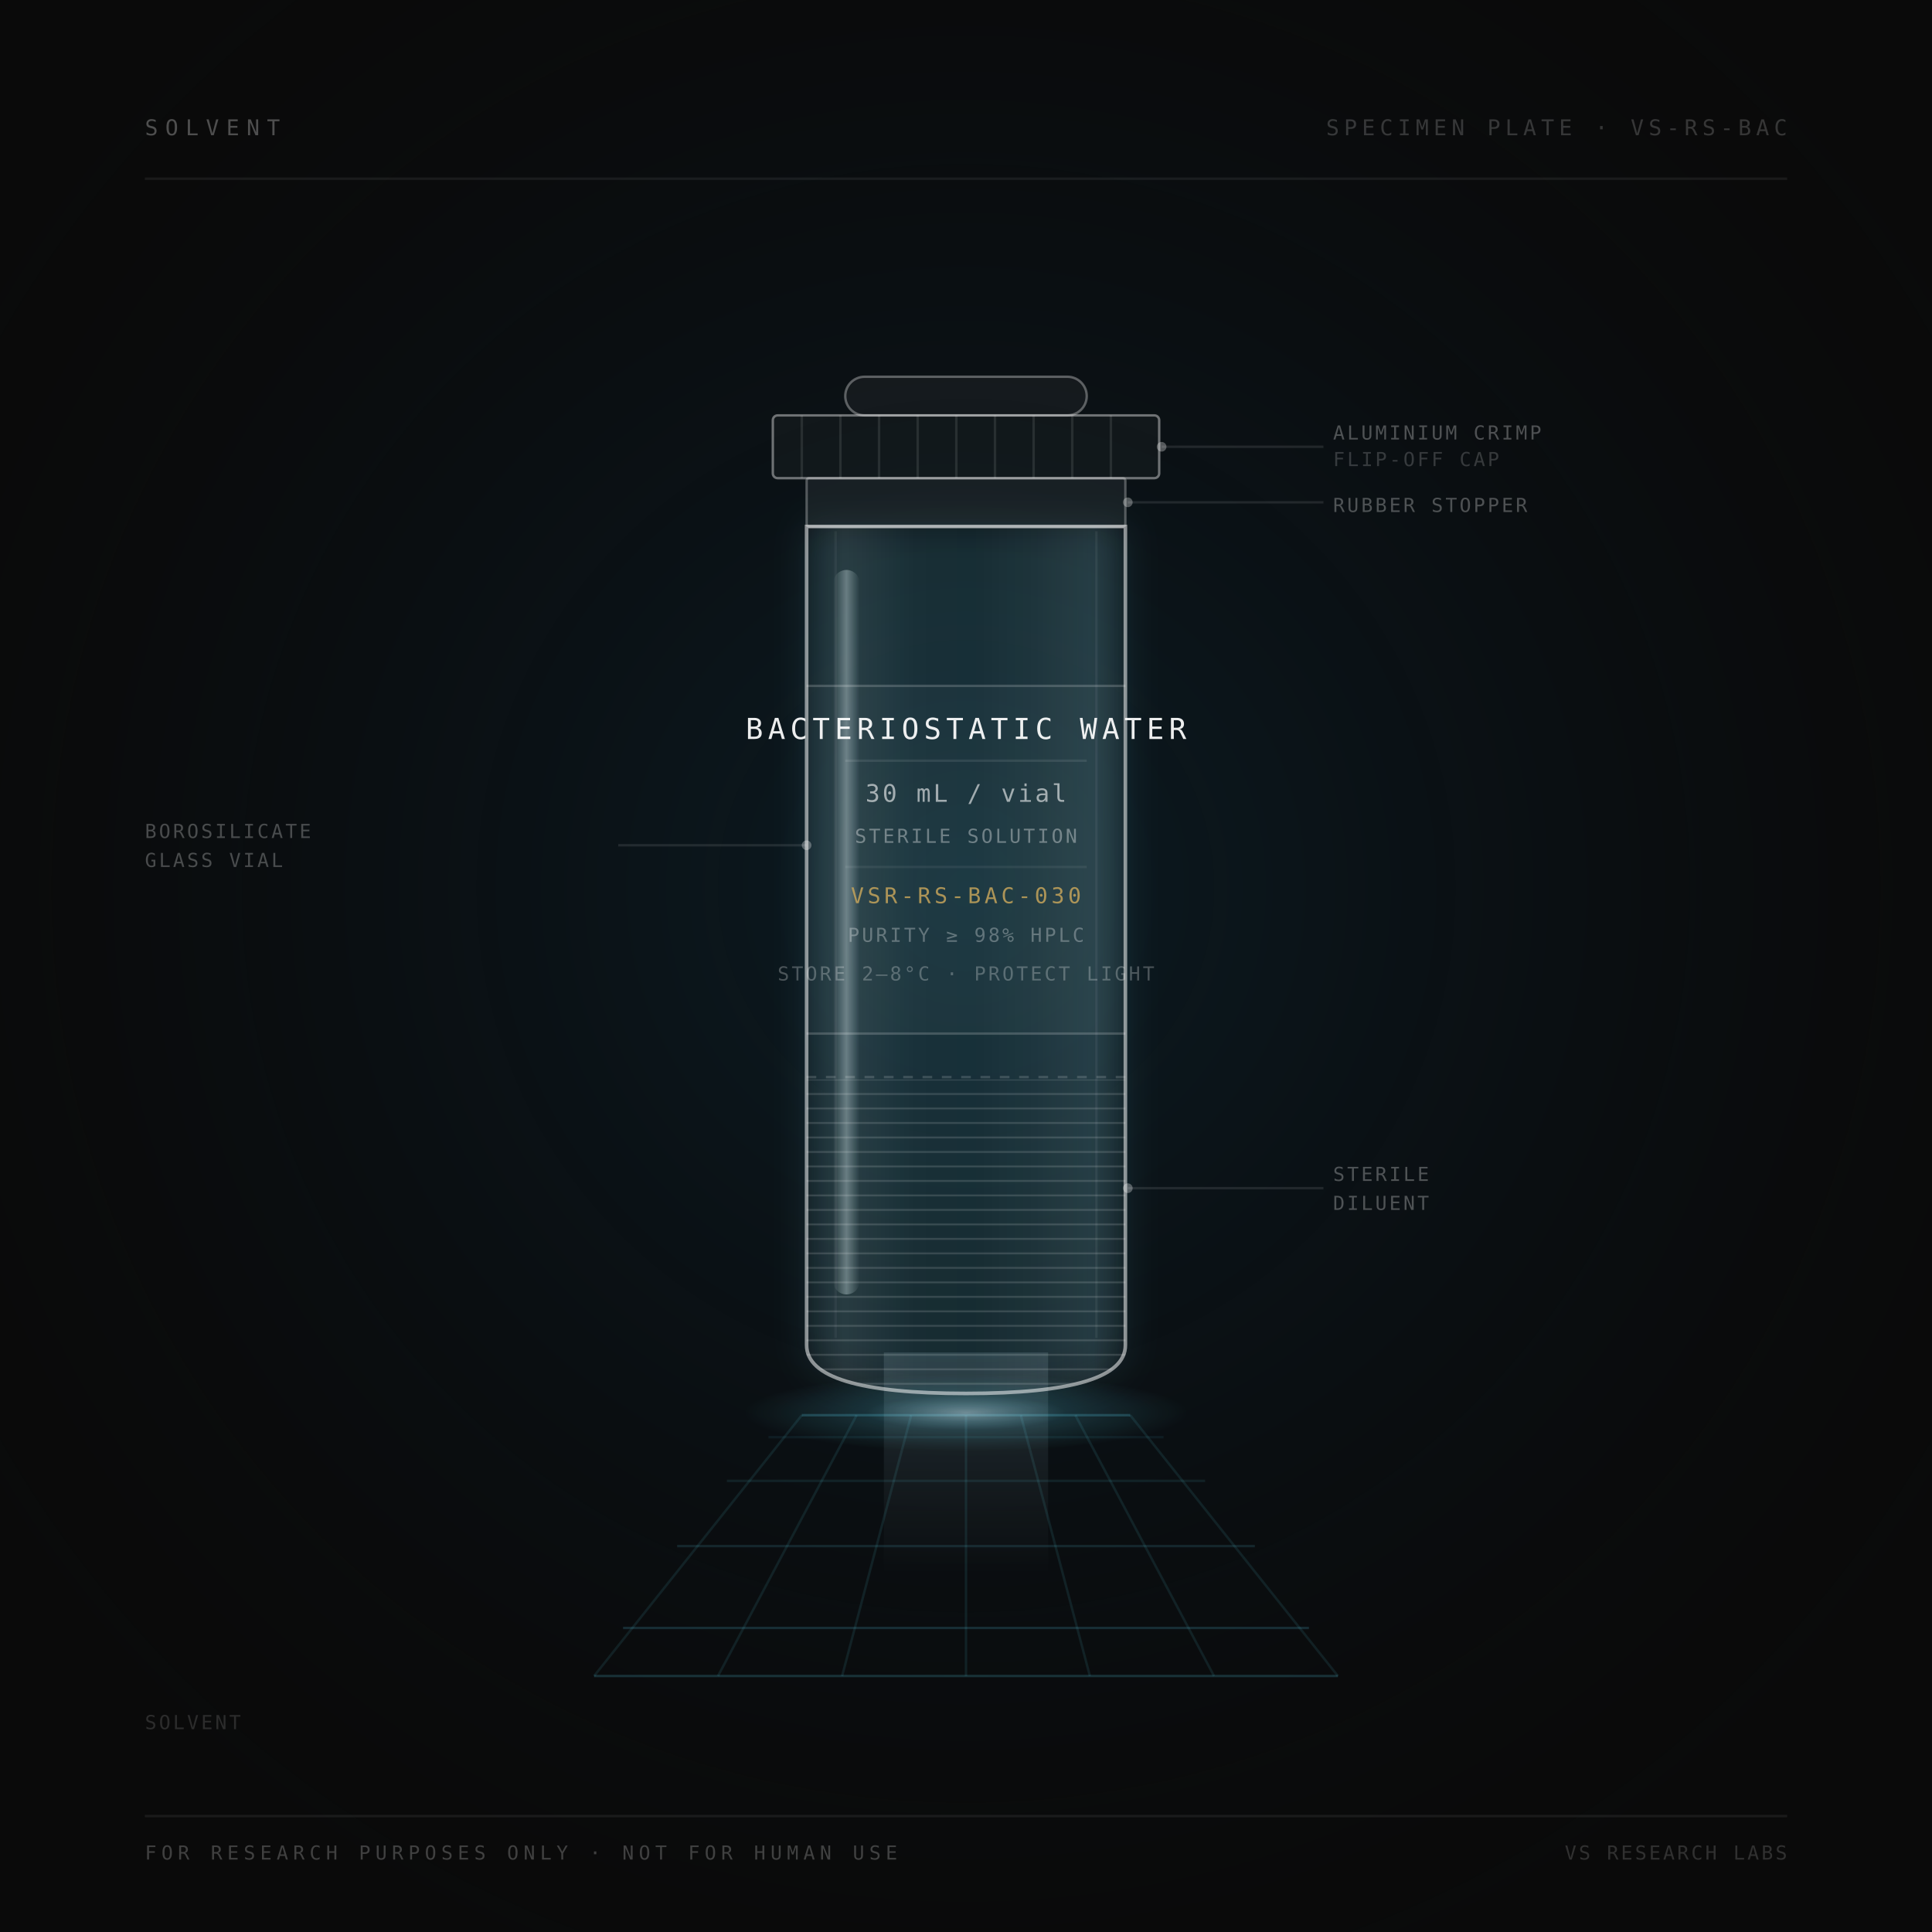
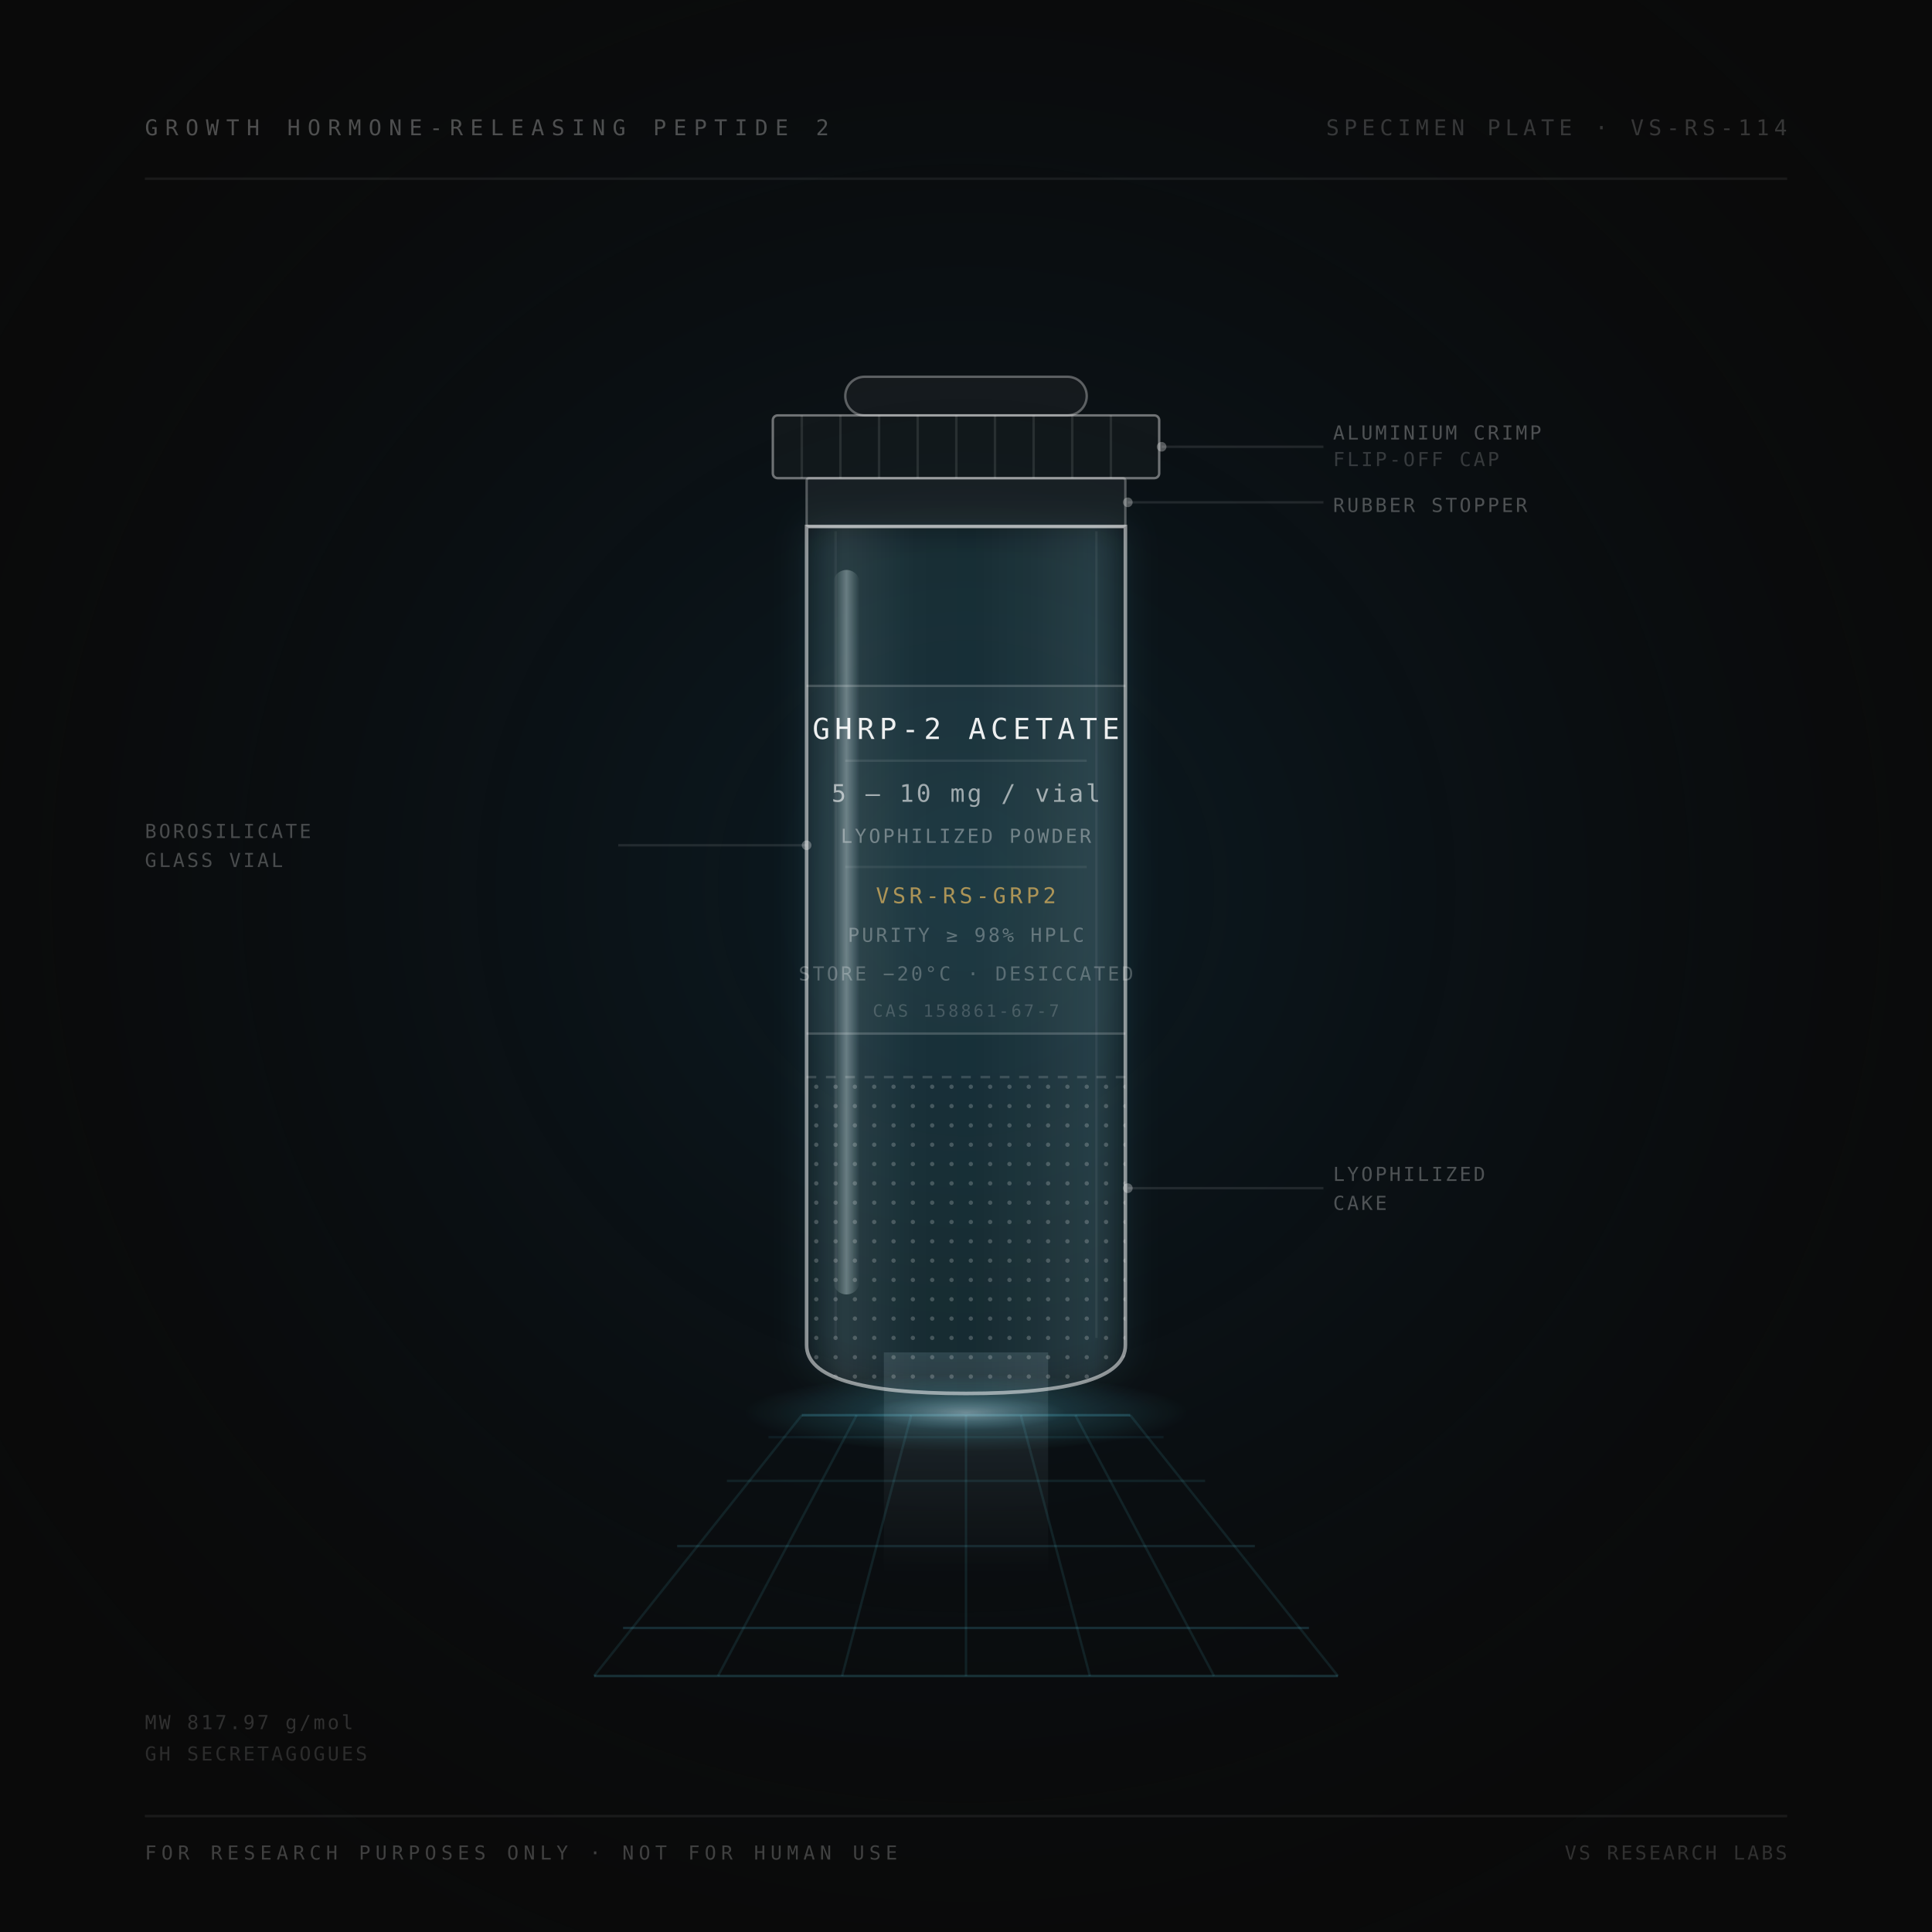
<svg xmlns="http://www.w3.org/2000/svg" viewBox="0 0 800 800">
  <defs>
-     <pattern id="liqLines" width="8" height="6" patternUnits="userSpaceOnUse">
-       <line x1="0" y1="3" x2="8" y2="3" stroke="rgba(255,255,255,0.14)" stroke-width="0.8" />
+     <pattern id="lyoDots" width="8" height="8" patternUnits="userSpaceOnUse">
+       <circle cx="2" cy="2" r="0.9" fill="rgba(255,255,255,0.2)" />
    </pattern>
    <clipPath id="vialFill">
      <path d="M333 446 L333 557 Q333 576 400 576 Q467 576 467 557 L467 446 Z" />
    </clipPath>
    <radialGradient id="bgDepth" cx="0.5" cy="0.46" r="0.62">
      <stop offset="0" stop-color="#0e2a38" stop-opacity="0.55" />
      <stop offset="0.55" stop-color="#0a1822" stop-opacity="0.28" />
      <stop offset="1" stop-color="#0a0a0a" stop-opacity="0" />
    </radialGradient>
    <radialGradient id="floorPool" cx="0.5" cy="0.5" r="0.5">
      <stop offset="0" stop-color="#bfeffd" stop-opacity="0.5" />
      <stop offset="0.45" stop-color="#5EDDF6" stop-opacity="0.16" />
      <stop offset="1" stop-color="#5EDDF6" stop-opacity="0" />
    </radialGradient>
    <linearGradient id="glassBody" x1="0" y1="0" x2="1" y2="0">
      <stop offset="0" stop-color="#ffffff" stop-opacity="0.02" />
      <stop offset="0.12" stop-color="#ffffff" stop-opacity="0.085" />
      <stop offset="0.34" stop-color="#ffffff" stop-opacity="0.015" />
      <stop offset="0.52" stop-color="#ffffff" stop-opacity="0.008" />
      <stop offset="0.72" stop-color="#ffffff" stop-opacity="0.04" />
      <stop offset="0.9" stop-color="#cdeefb" stop-opacity="0.09" />
      <stop offset="1" stop-color="#ffffff" stop-opacity="0.02" />
    </linearGradient>
    <linearGradient id="spec" x1="0" y1="0" x2="1" y2="0">
      <stop offset="0" stop-color="#eafdff" stop-opacity="0" />
      <stop offset="0.5" stop-color="#eafdff" stop-opacity="0.55" />
      <stop offset="1" stop-color="#eafdff" stop-opacity="0" />
    </linearGradient>
    <linearGradient id="reflFade" x1="0" y1="0" x2="0" y2="1">
      <stop offset="0" stop-color="#cdeefb" stop-opacity="0.13" />
      <stop offset="1" stop-color="#cdeefb" stop-opacity="0" />
    </linearGradient>
    <filter id="vglow" x="-60%" y="-60%" width="220%" height="220%">
      <feGaussianBlur stdDeviation="7" />
    </filter>
  </defs>
  <rect width="800" height="800" fill="#0a0a0a" />
  <rect width="800" height="800" fill="url(#bgDepth)" />
  <line x1="60" y1="74" x2="740" y2="74" stroke="rgba(255,255,255,0.07)" stroke-width="1" />
-   <text x="60" y="56" font-family="monospace" font-size="9" fill="rgba(255,255,255,0.28)" letter-spacing="3">SOLVENT</text>
-   <text x="740" y="56" font-family="monospace" font-size="9" fill="rgba(255,255,255,0.18)" letter-spacing="2" text-anchor="end">SPECIMEN PLATE · VS-RS-BAC</text>
+   <text x="60" y="56" font-family="monospace" font-size="9" fill="rgba(255,255,255,0.28)" letter-spacing="3">GROWTH HORMONE-RELEASING PEPTIDE 2</text>
+   <text x="740" y="56" font-family="monospace" font-size="9" fill="rgba(255,255,255,0.18)" letter-spacing="2" text-anchor="end">SPECIMEN PLATE · VS-RS-114</text>
  <g class="pad">
    <line x1="332" y1="586" x2="468" y2="586" stroke="#5EDDF6" stroke-opacity="0.22" stroke-width="1" />
    <line x1="332.0" y1="586" x2="246.0" y2="694" stroke="#5EDDF6" stroke-opacity="0.10" stroke-width="1" />
    <line x1="354.7" y1="586" x2="297.3" y2="694" stroke="#5EDDF6" stroke-opacity="0.10" stroke-width="1" />
    <line x1="377.3" y1="586" x2="348.7" y2="694" stroke="#5EDDF6" stroke-opacity="0.10" stroke-width="1" />
    <line x1="400.0" y1="586" x2="400.0" y2="694" stroke="#5EDDF6" stroke-opacity="0.10" stroke-width="1" />
    <line x1="422.7" y1="586" x2="451.3" y2="694" stroke="#5EDDF6" stroke-opacity="0.10" stroke-width="1" />
    <line x1="445.3" y1="586" x2="502.7" y2="694" stroke="#5EDDF6" stroke-opacity="0.10" stroke-width="1" />
    <line x1="468.0" y1="586" x2="554.0" y2="694" stroke="#5EDDF6" stroke-opacity="0.10" stroke-width="1" />
    <line x1="318.2" y1="595.1" x2="481.8" y2="595.1" stroke="#5EDDF6" stroke-opacity="0.071" stroke-width="1" />
    <line x1="301.0" y1="613.2" x2="499.0" y2="613.2" stroke="#5EDDF6" stroke-opacity="0.097" stroke-width="1" />
    <line x1="280.4" y1="640.2" x2="519.6" y2="640.2" stroke="#5EDDF6" stroke-opacity="0.128" stroke-width="1" />
    <line x1="258.0" y1="674.1" x2="542.0" y2="674.1" stroke="#5EDDF6" stroke-opacity="0.162" stroke-width="1" />
    <line x1="246.0" y1="694.0" x2="554.0" y2="694.0" stroke="#5EDDF6" stroke-opacity="0.180" stroke-width="1" />
  </g>
  <path d="M334 218 L334 557 Q334 577 400 577 Q466 577 466 557 L466 218 Z" fill="#5EDDF6" opacity="0.12" filter="url(#vglow)" />
  <ellipse cx="400" cy="585" rx="92" ry="16" fill="url(#floorPool)" />
  <rect x="366" y="560" width="68" height="92" fill="url(#reflFade)" />
  <rect x="350" y="156" width="100" height="16" rx="8" fill="rgba(255,255,255,0.04)" stroke="rgba(255,255,255,0.32)" stroke-width="1" />
  <rect x="320" y="172" width="160" height="26" rx="2" fill="rgba(255,255,255,0.03)" stroke="rgba(255,255,255,0.4)" stroke-width="1" />
  <line x1="332" y1="172" x2="332" y2="198" stroke="rgba(255,255,255,0.1)" stroke-width="1" />
  <line x1="348" y1="172" x2="348" y2="198" stroke="rgba(255,255,255,0.1)" stroke-width="1" />
  <line x1="364" y1="172" x2="364" y2="198" stroke="rgba(255,255,255,0.1)" stroke-width="1" />
  <line x1="380" y1="172" x2="380" y2="198" stroke="rgba(255,255,255,0.1)" stroke-width="1" />
  <line x1="396" y1="172" x2="396" y2="198" stroke="rgba(255,255,255,0.1)" stroke-width="1" />
  <line x1="412" y1="172" x2="412" y2="198" stroke="rgba(255,255,255,0.1)" stroke-width="1" />
  <line x1="428" y1="172" x2="428" y2="198" stroke="rgba(255,255,255,0.1)" stroke-width="1" />
  <line x1="444" y1="172" x2="444" y2="198" stroke="rgba(255,255,255,0.1)" stroke-width="1" />
  <line x1="460" y1="172" x2="460" y2="198" stroke="rgba(255,255,255,0.1)" stroke-width="1" />
  <rect x="334" y="198" width="132" height="20" rx="1" fill="rgba(255,255,255,0.06)" stroke="rgba(255,255,255,0.28)" stroke-width="1" />
  <path d="M334 218 L334 557 Q334 577 400 577 Q466 577 466 557 L466 218 Z" fill="url(#glassBody)" stroke="rgba(255,255,255,0.52)" stroke-width="1.5" />
  <rect x="345" y="236" width="11" height="300" rx="5.5" fill="url(#spec)" opacity="0.6" />
  <line x1="346" y1="220" x2="346" y2="554" stroke="rgba(255,255,255,0.05)" stroke-width="1" />
  <line x1="454" y1="220" x2="454" y2="554" stroke="rgba(255,255,255,0.06)" stroke-width="1" />
  <line x1="334" y1="446" x2="466" y2="446" stroke="rgba(255,255,255,0.16)" stroke-width="1" stroke-dasharray="4,4" />
-   <rect x="334" y="447" width="132" height="128" fill="url(#liqLines)" clip-path="url(#vialFill)" />
+   <rect x="334" y="447" width="132" height="128" fill="url(#lyoDots)" clip-path="url(#vialFill)" />
  <rect x="334" y="284" width="132" height="144" fill="rgba(255,255,255,0.025)" />
  <line x1="334" y1="284" x2="466" y2="284" stroke="rgba(255,255,255,0.18)" stroke-width="1" />
  <line x1="334" y1="428" x2="466" y2="428" stroke="rgba(255,255,255,0.18)" stroke-width="1" />
-   <text x="400" y="306" font-family="monospace" font-size="12" font-weight="500" fill="rgba(255,255,255,0.92)" letter-spacing="2" text-anchor="middle">BACTERIOSTATIC WATER</text>
+   <text x="400" y="306" font-family="monospace" font-size="12" font-weight="500" fill="rgba(255,255,255,0.92)" letter-spacing="2" text-anchor="middle">GHRP-2 ACETATE</text>
  <line x1="350" y1="315" x2="450" y2="315" stroke="rgba(255,255,255,0.09)" stroke-width="1" />
-   <text x="400" y="332" font-family="monospace" font-size="10" fill="rgba(255,255,255,0.58)" letter-spacing="1" text-anchor="middle">30 mL / vial</text>
-   <text x="400" y="349" font-family="monospace" font-size="8" fill="rgba(255,255,255,0.36)" letter-spacing="1" text-anchor="middle">STERILE SOLUTION</text>
+   <text x="400" y="332" font-family="monospace" font-size="10" fill="rgba(255,255,255,0.58)" letter-spacing="1" text-anchor="middle">5 – 10 mg / vial</text>
+   <text x="400" y="349" font-family="monospace" font-size="8" fill="rgba(255,255,255,0.36)" letter-spacing="1" text-anchor="middle">LYOPHILIZED POWDER</text>
  <line x1="350" y1="359" x2="450" y2="359" stroke="rgba(255,255,255,0.07)" stroke-width="1" />
-   <text x="400" y="374" font-family="monospace" font-size="9" fill="#C4A35A" letter-spacing="1.5" text-anchor="middle" opacity="0.85">VSR-RS-BAC-030</text>
+   <text x="400" y="374" font-family="monospace" font-size="9" fill="#C4A35A" letter-spacing="1.5" text-anchor="middle" opacity="0.85">VSR-RS-GRP2</text>
  <text x="400" y="390" font-family="monospace" font-size="8" fill="rgba(255,255,255,0.3)" letter-spacing="1" text-anchor="middle">PURITY ≥ 98% HPLC</text>
-   <text x="400" y="406" font-family="monospace" font-size="8" fill="rgba(255,255,255,0.26)" letter-spacing="1" text-anchor="middle">STORE 2–8°C · PROTECT LIGHT</text>
+   <text x="400" y="406" font-family="monospace" font-size="8" fill="rgba(255,255,255,0.26)" letter-spacing="1" text-anchor="middle">STORE −20°C · DESICCATED</text>
+   <text x="400" y="421" font-family="monospace" font-size="7" fill="rgba(255,255,255,0.18)" letter-spacing="1" text-anchor="middle">CAS 158861-67-7</text>
  <line x1="481" y1="185" x2="548" y2="185" stroke="rgba(255,255,255,0.1)" stroke-width="1" />
  <circle cx="481" cy="185" r="2" fill="rgba(255,255,255,0.3)" />
  <text x="552" y="182" font-family="monospace" font-size="8" fill="rgba(255,255,255,0.28)" letter-spacing="1">ALUMINIUM CRIMP</text>
  <text x="552" y="193" font-family="monospace" font-size="8" fill="rgba(255,255,255,0.18)" letter-spacing="1">FLIP-OFF CAP</text>
  <line x1="467" y1="208" x2="548" y2="208" stroke="rgba(255,255,255,0.1)" stroke-width="1" />
  <circle cx="467" cy="208" r="2" fill="rgba(255,255,255,0.3)" />
  <text x="552" y="212" font-family="monospace" font-size="8" fill="rgba(255,255,255,0.28)" letter-spacing="1">RUBBER STOPPER</text>
  <line x1="467" y1="492" x2="548" y2="492" stroke="rgba(255,255,255,0.1)" stroke-width="1" />
  <circle cx="467" cy="492" r="2" fill="rgba(255,255,255,0.3)" />
-   <text x="552" y="489" font-family="monospace" font-size="8" fill="rgba(255,255,255,0.28)" letter-spacing="1">STERILE</text>
-   <text x="552" y="501" font-family="monospace" font-size="8" fill="rgba(255,255,255,0.28)" letter-spacing="1">DILUENT</text>
+   <text x="552" y="489" font-family="monospace" font-size="8" fill="rgba(255,255,255,0.28)" letter-spacing="1">LYOPHILIZED</text>
+   <text x="552" y="501" font-family="monospace" font-size="8" fill="rgba(255,255,255,0.28)" letter-spacing="1">CAKE</text>
  <line x1="334" y1="350" x2="256" y2="350" stroke="rgba(255,255,255,0.1)" stroke-width="1" />
  <circle cx="334" cy="350" r="2" fill="rgba(255,255,255,0.3)" />
  <text x="60" y="347" font-family="monospace" font-size="8" fill="rgba(255,255,255,0.26)" letter-spacing="1">BOROSILICATE</text>
  <text x="60" y="359" font-family="monospace" font-size="8" fill="rgba(255,255,255,0.26)" letter-spacing="1">GLASS VIAL</text>
-   <text x="60" y="716" font-family="monospace" font-size="8" fill="rgba(255,255,255,0.14)" letter-spacing="1">SOLVENT</text>
+   <text x="60" y="716" font-family="monospace" font-size="8" fill="rgba(255,255,255,0.16)" letter-spacing="1">MW 817.97 g/mol</text>
+   <text x="60" y="729" font-family="monospace" font-size="8" fill="rgba(255,255,255,0.14)" letter-spacing="1">GH SECRETAGOGUES</text>
  <line x1="60" y1="752" x2="740" y2="752" stroke="rgba(255,255,255,0.07)" stroke-width="1" />
  <text x="60" y="770" font-family="monospace" font-size="8" fill="rgba(255,255,255,0.22)" letter-spacing="2">FOR RESEARCH PURPOSES ONLY · NOT FOR HUMAN USE</text>
  <text x="740" y="770" font-family="monospace" font-size="8" fill="rgba(255,255,255,0.16)" letter-spacing="1" text-anchor="end">VS RESEARCH LABS</text>
</svg>
